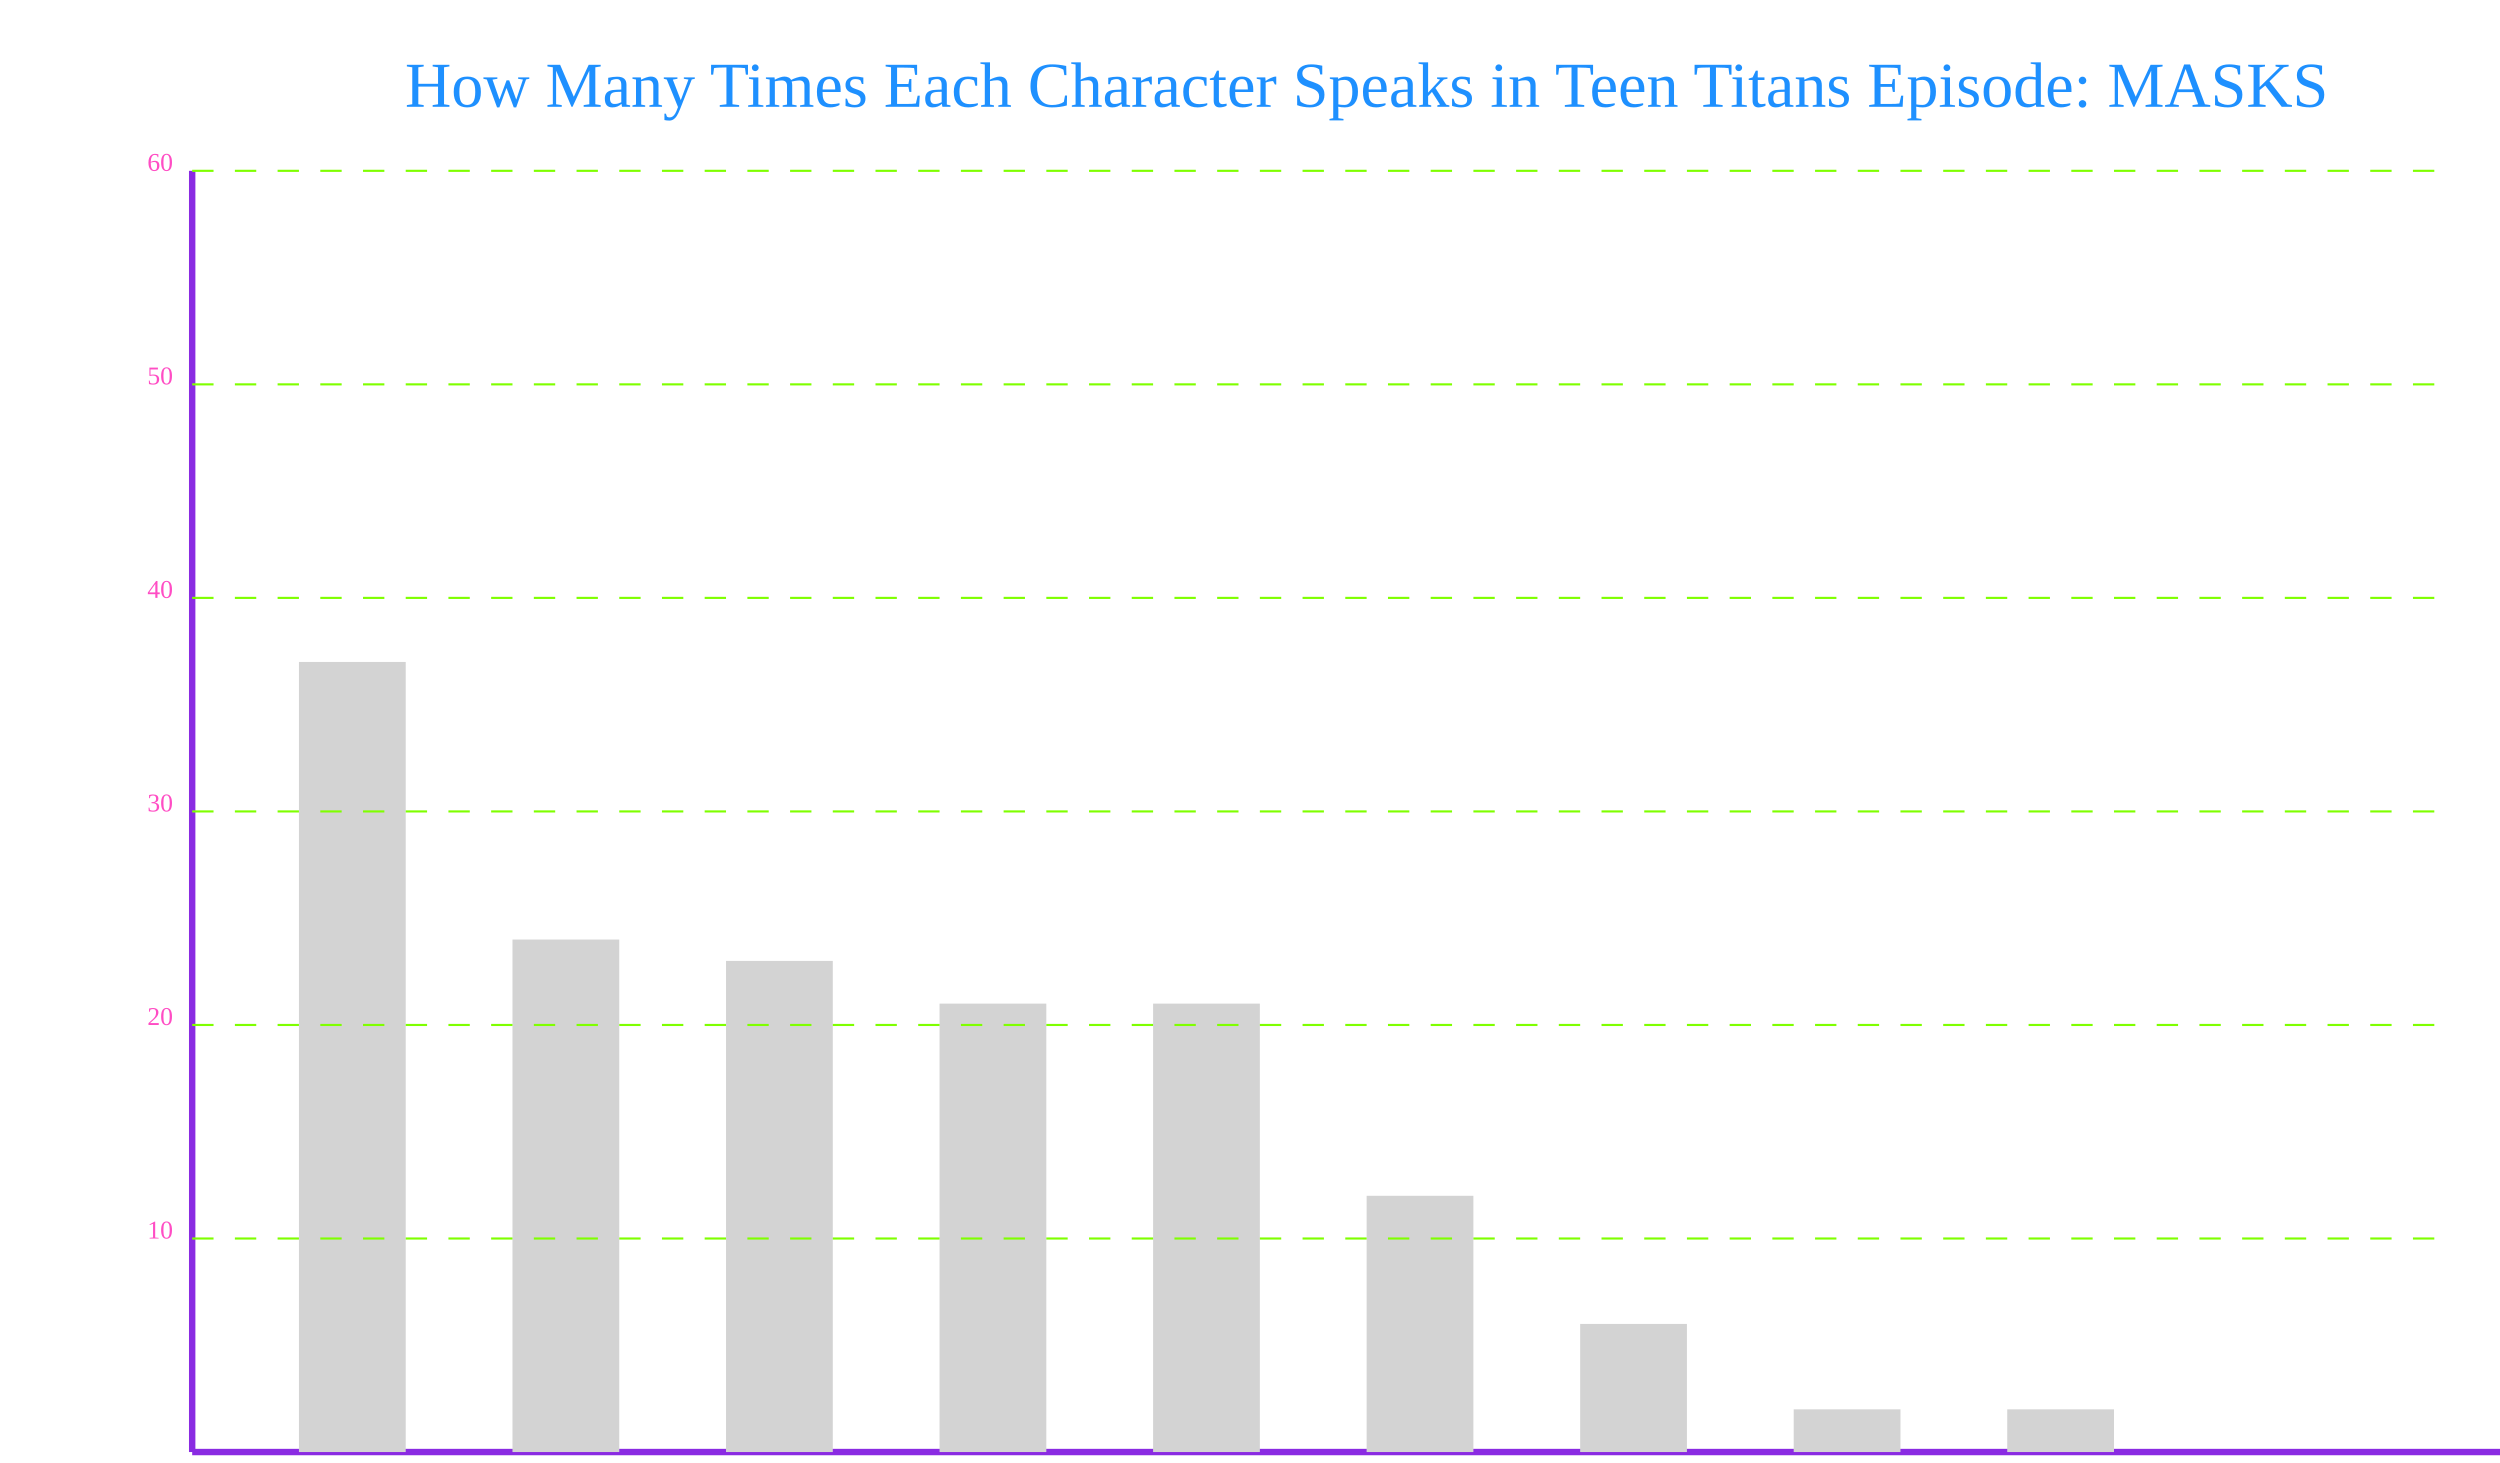
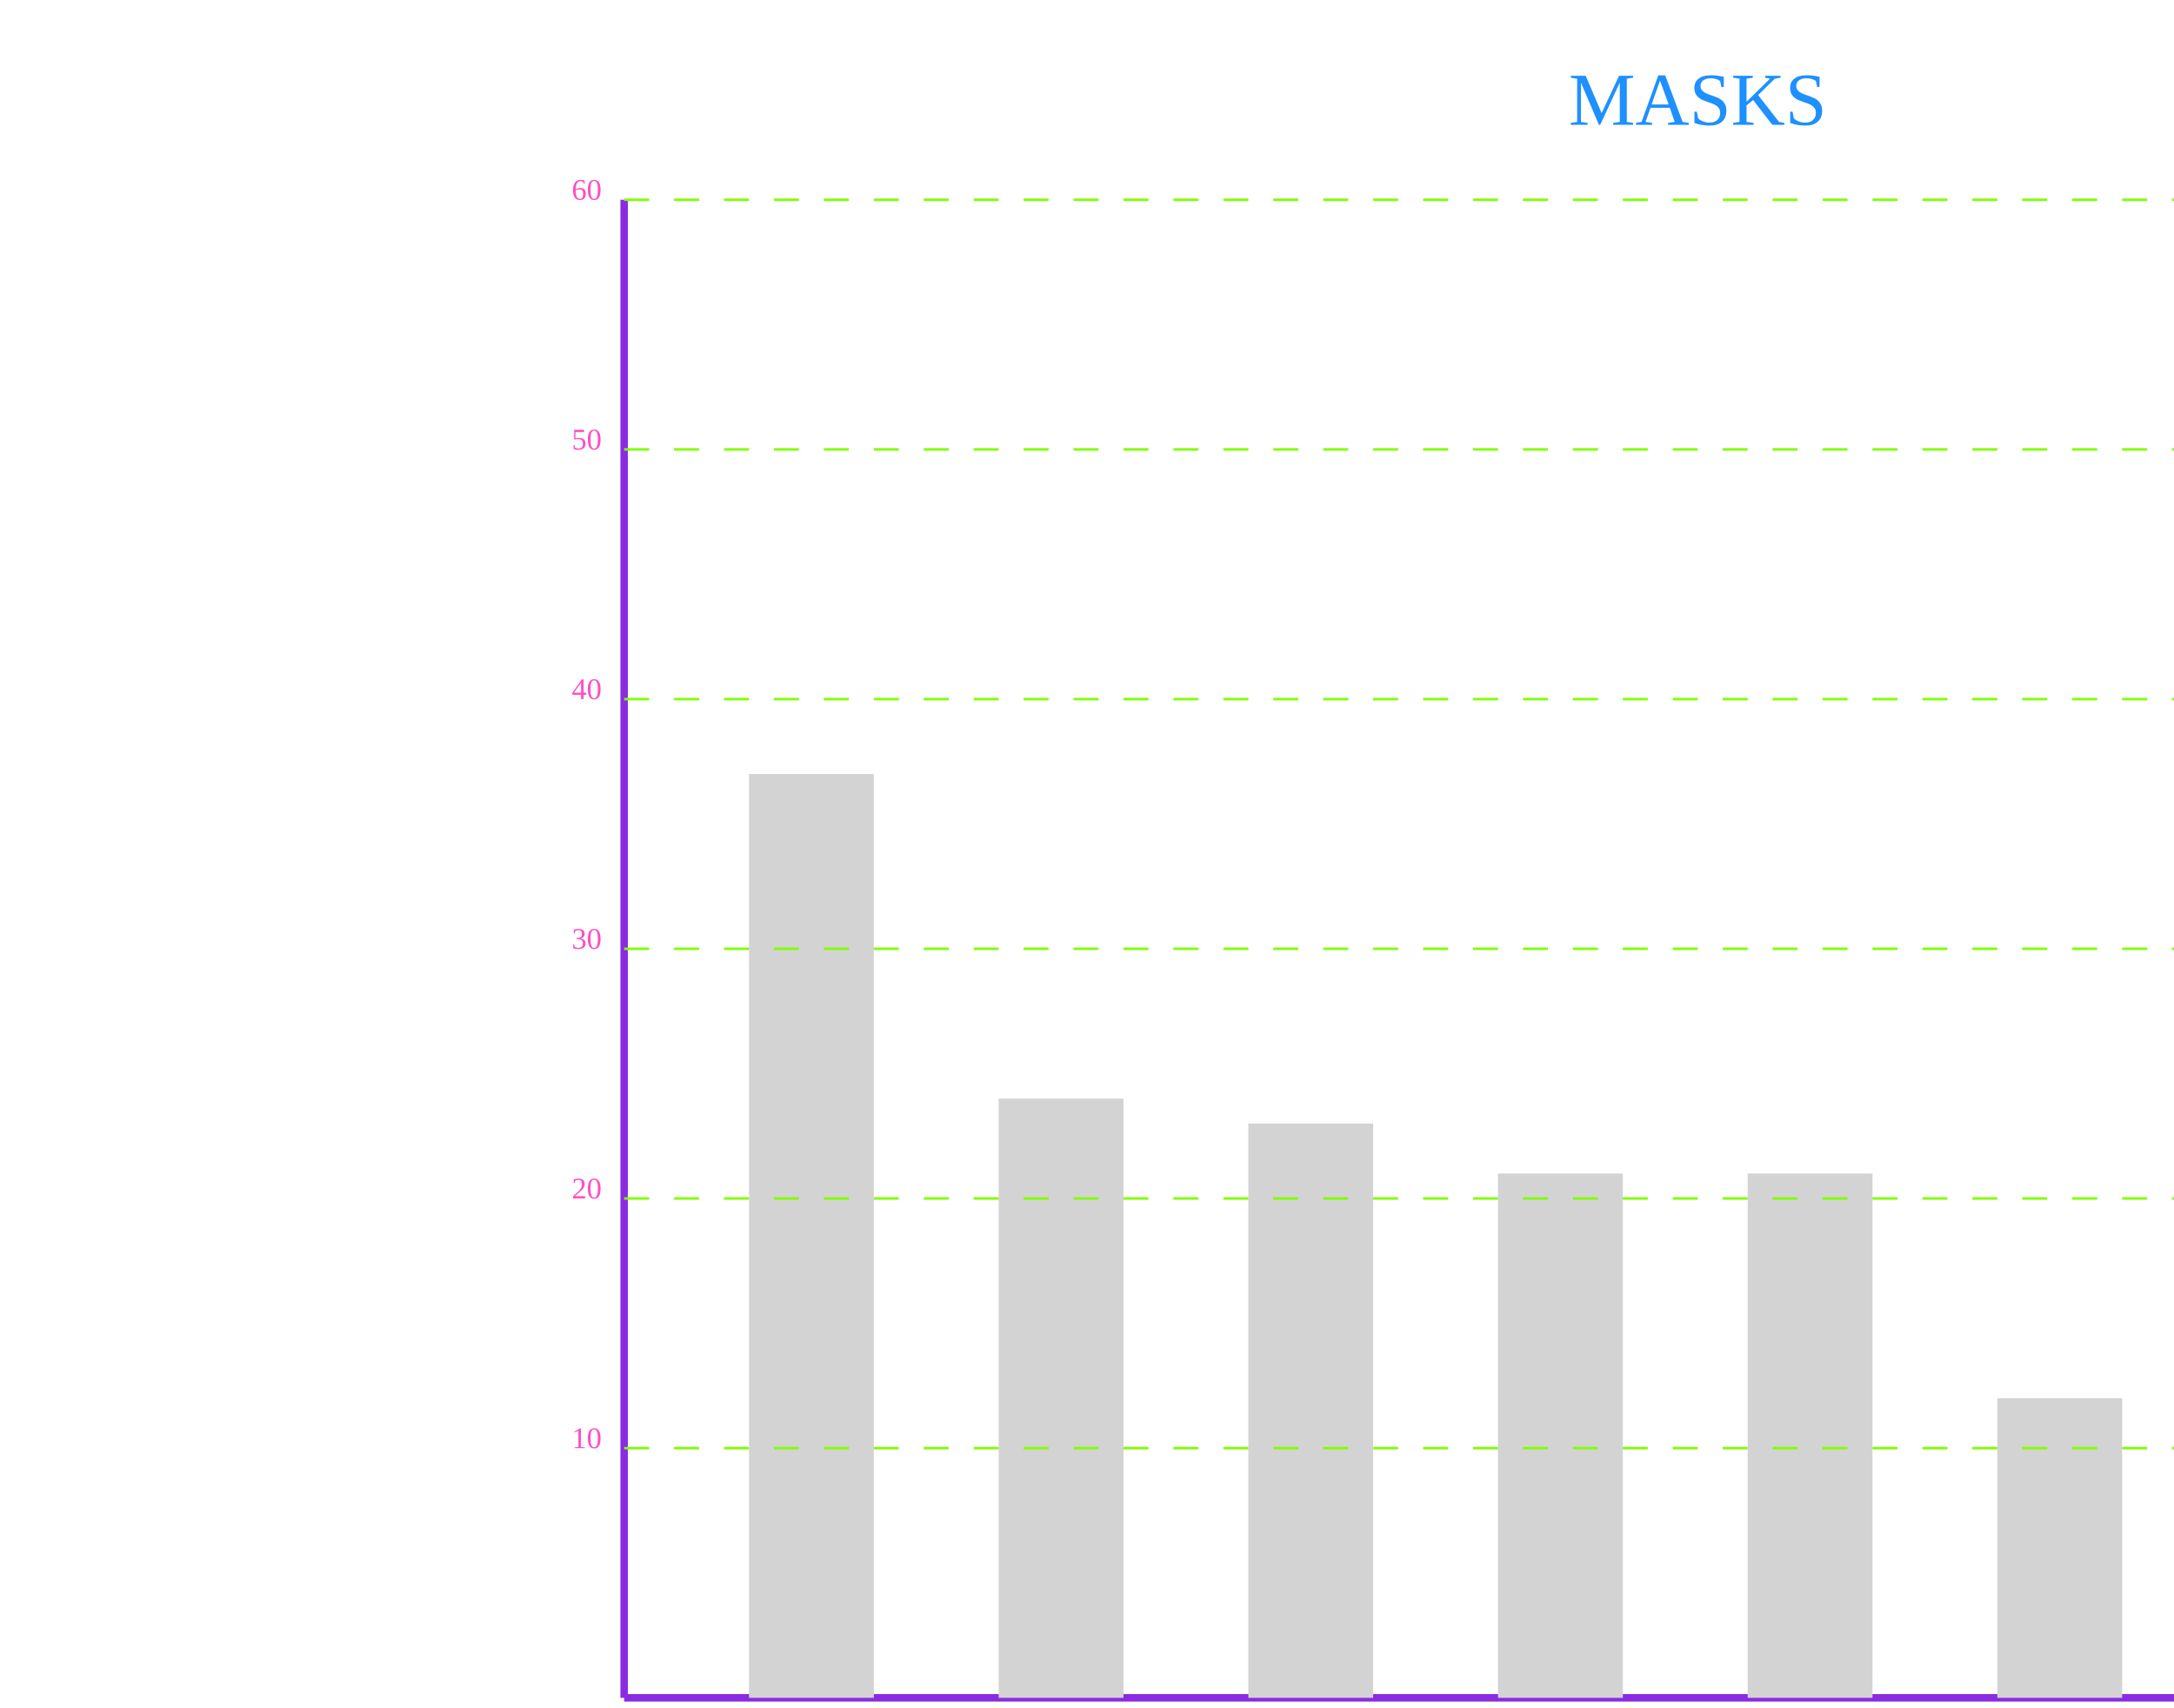
<svg xmlns="http://www.w3.org/2000/svg" width="100%" height="100%">
-   <g transform="translate(40, 680)">
-     <text x="600" y="-630" text-anchor="middle" fill="DodgerBlue" font-size="30">How Many Times Each Character Speaks in Teen Titans Episode: MASKS</text>
-     <line x1="50" y1="0" x2="1200" y2="0" stroke="BlueViolet" stroke-width="3" />
+   <g transform="translate(200, 680)">
+     <text x="480" y="-630" text-anchor="middle" fill="DodgerBlue" font-size="30">MASKS</text>
+     <line x1="50" y1="0" x2="900" y2="0" stroke="BlueViolet" stroke-width="3" />
    <line x1="50" y1="0" x2="50" y2="-600" stroke="BlueViolet" stroke-width="3" />
    <g id="Robin">
      <text x="100 " y="30" text-anchor="start" font-size="18" fill="blue">Robin</text>
      <rect x="100" y="-370" width="50" height="370" fill="lightgrey" />
    </g>
    <g id="Slade">
      <text x="200 " y="30" text-anchor="start" font-size="18" fill="blue">Slade</text>
      <rect x="200" y="-240" width="50" height="240" fill="lightgrey" />
    </g>
    <g id="Starfire">
      <text x="300 " y="30" text-anchor="start" font-size="18" fill="blue">Starfire</text>
      <rect x="300" y="-230" width="50" height="230" fill="lightgrey" />
    </g>
    <g id="Cyborg">
      <text x="400 " y="30" text-anchor="start" font-size="18" fill="blue">Cyborg</text>
      <rect x="400" y="-210" width="50" height="210" fill="lightgrey" />
    </g>
    <g id="BeastBoy">
      <text x="500 " y="30" text-anchor="start" font-size="18" fill="blue">Beast Boy</text>
      <rect x="500" y="-210" width="50" height="210" fill="lightgrey" />
    </g>
    <g id="RedX">
      <text x="600 " y="30" text-anchor="start" font-size="18" fill="blue">Red X</text>
      <rect x="600" y="-120" width="50" height="120" fill="lightgrey" />
    </g>
    <g id="Raven">
      <text x="700 " y="30" text-anchor="start" font-size="18" fill="blue">Raven</text>
      <rect x="700" y="-60" width="50" height="60" fill="lightgrey" />
    </g>
-     <g id="Guard1">
-       <text x="800 " y="30" text-anchor="start" font-size="18" fill="blue">Guard 1</text>
-       <rect x="800" y="-20" width="50" height="20" fill="lightgrey" />
-     </g>
-     <g id="Guard2">
-       <text x="900 " y="30" text-anchor="start" font-size="18" fill="blue">Guard 2</text>
-       <rect x="900" y="-20" width="50" height="20" fill="lightgrey" />
-     </g>
    <text x="35" y="-100" fill="#ff4dc4" text-anchor="middle">10</text>
-     <line x1="50" y1="-100" x2="1100" y2="-100" stroke="Chartreuse" stroke-dasharray="10" />
+     <line x1="50" y1="-100" x2="900" y2="-100" stroke="Chartreuse" stroke-dasharray="10" />
    <text x="35" y="-200" fill="#ff4dc4" text-anchor="middle">20</text>
-     <line x1="50" y1="-200" x2="1100" y2="-200" stroke="Chartreuse" stroke-dasharray="10" />
+     <line x1="50" y1="-200" x2="900" y2="-200" stroke="Chartreuse" stroke-dasharray="10" />
    <text x="35" y="-300" fill="#ff4dc4" text-anchor="middle">30</text>
-     <line x1="50" y1="-300" x2="1100" y2="-300" stroke="Chartreuse" stroke-dasharray="10" />
+     <line x1="50" y1="-300" x2="900" y2="-300" stroke="Chartreuse" stroke-dasharray="10" />
    <text x="35" y="-400" fill="#ff4dc4" text-anchor="middle">40</text>
-     <line x1="50" y1="-400" x2="1100" y2="-400" stroke="Chartreuse" stroke-dasharray="10" />
+     <line x1="50" y1="-400" x2="900" y2="-400" stroke="Chartreuse" stroke-dasharray="10" />
    <text x="35" y="-500" fill="#ff4dc4" text-anchor="middle">50</text>
-     <line x1="50" y1="-500" x2="1100" y2="-500" stroke="Chartreuse" stroke-dasharray="10" />
+     <line x1="50" y1="-500" x2="900" y2="-500" stroke="Chartreuse" stroke-dasharray="10" />
    <text x="35" y="-600" fill="#ff4dc4" text-anchor="middle">60</text>
-     <line x1="50" y1="-600" x2="1100" y2="-600" stroke="Chartreuse" stroke-dasharray="10" />
+     <line x1="50" y1="-600" x2="900" y2="-600" stroke="Chartreuse" stroke-dasharray="10" />
  </g>
</svg>
